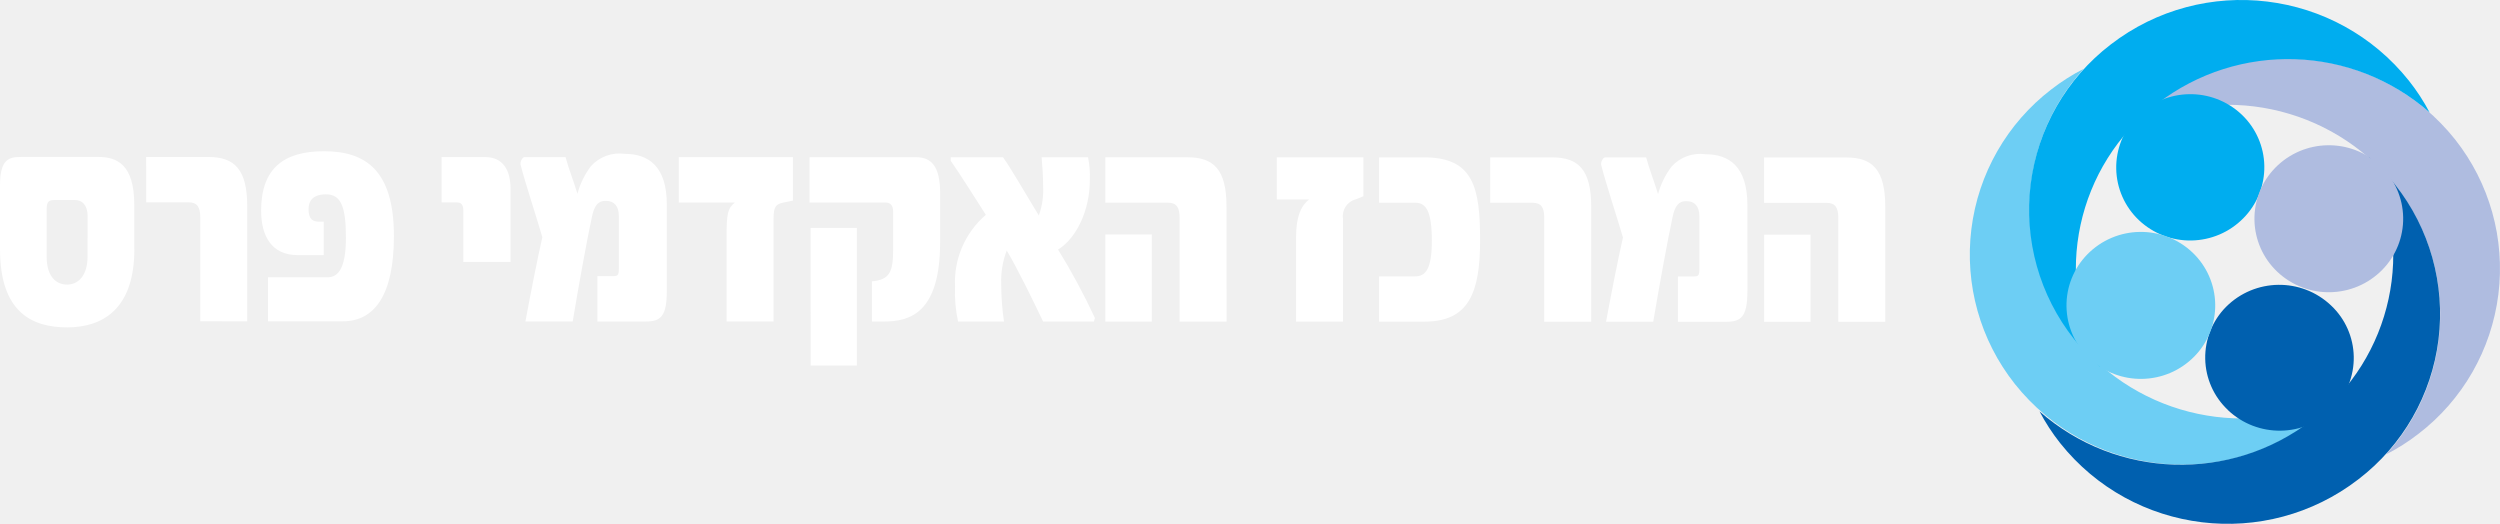
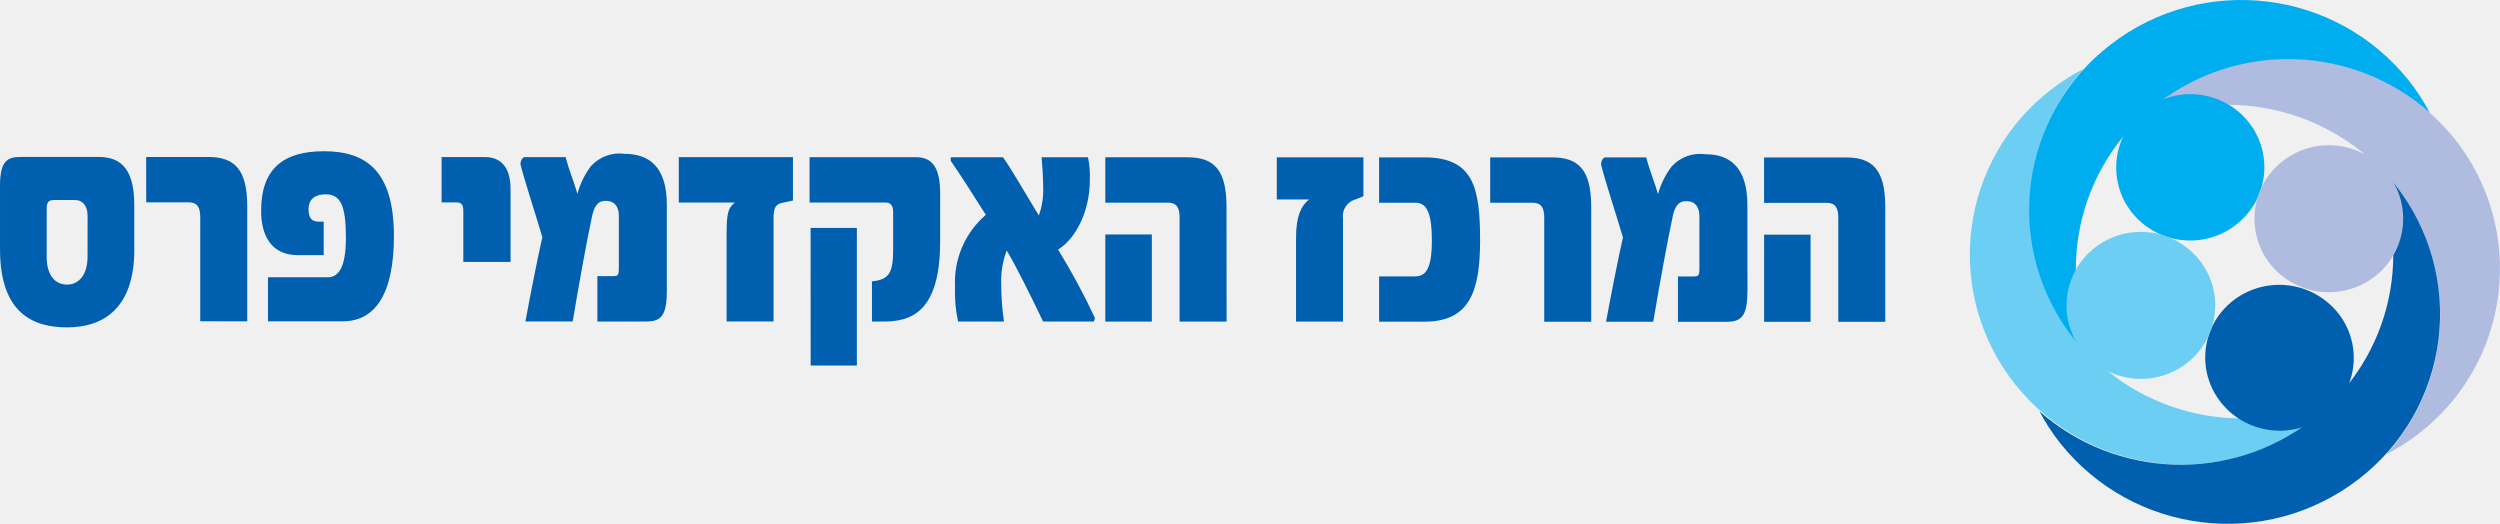
<svg xmlns="http://www.w3.org/2000/svg" width="206.916" height="43.355" viewBox="0 0 206.916 43.355">
  <defs>
-     <style>.a{fill:#afbce0;}.b{fill:#6dcef4;}.c{fill:#00adef;}.d{fill:#0060af;}.e{fill:#fff;}</style>
+     <style>.a{fill:#afbce0;}.b{fill:#6dcef4;}.c{fill:#00adef;}.d{fill:#0060af;}.e{fill:#0060af;}</style>
  </defs>
  <g transform="translate(-138.779 -14.855)">
    <g transform="translate(128.648 16.954)">
      <g transform="translate(10.131 2.123)">
        <g transform="translate(163.031 -4.222)">
          <g transform="translate(13.14 4.85)">
            <path class="a" d="M0-7.635A17.637,17.637,0,0,1,2.331-9.794,17.732,17.732,0,0,1,27.017-6.8a17.234,17.234,0,0,1-3.031,24.387,16.983,16.983,0,0,1-2.662,1.692,17.2,17.2,0,0,0,.743-22.259A17.718,17.718,0,0,0,0-7.635" transform="translate(0 13.478)" />
          </g>
          <g transform="translate(0 5.701)">
            <path class="b" d="M-38.05-35.164A17.607,17.607,0,0,1-40.381-33,17.731,17.731,0,0,1-65.066-36a17.234,17.234,0,0,1,3.03-24.388,17.015,17.015,0,0,1,2.662-1.692,17.2,17.2,0,0,0-.743,22.259A17.716,17.716,0,0,0-38.05-35.164" transform="translate(68.796 62.077)" />
          </g>
          <g transform="translate(4.904 0)">
            <path class="c" d="M-7.319-39.688A17.613,17.613,0,0,1-9.5-41.99,17.237,17.237,0,0,1-6.475-66.379a17.727,17.727,0,0,1,24.683,2.994,16.708,16.708,0,0,1,1.713,2.63A17.732,17.732,0,0,0-2.608-61.49a17.228,17.228,0,0,0-4.711,21.8" transform="translate(13.233 70.064)" />
          </g>
          <g transform="translate(12.12 7.794)">
            <path class="c" d="M-12.859-2.213a6,6,0,0,1,.145,8.563,6.182,6.182,0,0,1-8.667.162,6.006,6.006,0,0,1-.145-8.563,6.183,6.183,0,0,1,8.667-.162" transform="translate(23.249 3.906)" />
          </g>
          <g transform="translate(5.773 12.979)">
            <path class="d" d="M-33.712,0a17.623,17.623,0,0,1,2.185,2.3,17.235,17.235,0,0,1-3.029,24.388A17.728,17.728,0,0,1-59.24,23.7a16.8,16.8,0,0,1-1.712-2.63,17.733,17.733,0,0,0,22.529.734A17.23,17.23,0,0,0-33.712,0" transform="translate(60.952)" />
          </g>
          <g transform="translate(19.486 23.572)">
            <path class="d" d="M-2.33-13.542a5.958,5.958,0,0,1-.161-8.536A6.231,6.231,0,0,1,6.2-22.2a5.959,5.959,0,0,1,.161,8.537,6.232,6.232,0,0,1-8.7.12" transform="translate(4.213 23.907)" />
          </g>
          <g transform="translate(23.56 12.019)">
            <path class="a" d="M-13.1-13.471a6.209,6.209,0,0,1-8.706.151,6.033,6.033,0,0,1-.151-8.6,6.209,6.209,0,0,1,8.706-.151,6.033,6.033,0,0,1,.15,8.6" transform="translate(23.685 23.781)" />
          </g>
          <g transform="translate(8.003 19.194)">
            <path class="b" d="M-2.138-2.427a6.209,6.209,0,0,1,8.706-.15,6.034,6.034,0,0,1,.152,8.6,6.209,6.209,0,0,1-8.706.15,6.034,6.034,0,0,1-.152-8.6" transform="translate(3.866 4.285)" />
          </g>
        </g>
        <g transform="translate(0 8.767)">
          <path class="e" d="M-6.6-7.506c0,1.569-.771,2.314-1.69,2.314s-1.693-.665-1.693-2.314l0-3.914c0-.532.105-.771.589-.771h1.775c.563,0,1.023.426,1.023,1.305Zm3.867-.612,0-3.673c0-3.38-1.459-3.966-2.987-3.966l-6.373,0c-1.022,0-1.755.185-1.752,2.367v5.27c0,5.27,2.7,6.469,5.561,6.469,2.82,0,5.561-1.408,5.557-6.466" transform="translate(13.846 15.758)" />
        </g>
        <g transform="translate(12.098 8.771)">
          <path class="e" d="M-7.609-12.372V-21.9c0-3.063-1.07-4.074-3.222-4.074h-5.143l.005,3.753h3.511c.729,0,.957.426.961,1.223l0,8.624Z" transform="translate(15.973 25.973)" />
        </g>
        <g transform="translate(21.611 8.295)">
          <path class="e" d="M-10-6.393c0-5.455-2.347-7.026-5.791-7.027-3.345,0-5.2,1.435-5.2,4.923,0,2.1.879,3.672,3.008,3.674h2.172V-7.59h-.375c-.525,0-.88-.189-.88-1.041,0-.664.356-1.223,1.444-1.221,1.211,0,1.65.958,1.65,3.592,0,2.688-.73,3.273-1.523,3.273l-4.929,0V.657l6.184,0C-11.588.662-10-1.549-10-6.393" transform="translate(20.992 13.42)" />
        </g>
        <g transform="translate(36.55 8.777)">
          <path class="e" d="M-5.19-7.894v-6.041c0-1.571-.632-2.636-2.112-2.636l-3.594,0v3.753H-9.64c.374,0,.541.185.541.692l0,4.234Z" transform="translate(10.896 16.572)" />
        </g>
        <g transform="translate(43.078 8.516)">
          <path class="e" d="M-11.018-10.338V-17.5c0-3.194-1.529-4.2-3.474-4.207a3.19,3.19,0,0,0-2.8,1.01A6.631,6.631,0,0,0-18.417-18.4c-.271-.933-.73-2.075-.982-3.035l-3.405,0c-.151,0-.377.374-.317.638.38,1.491,1.362,4.471,1.8,5.989-.375,1.625-1.024,4.924-1.4,6.974l3.913,0c.495-2.981,1.2-6.868,1.6-8.7.272-1.279.815-1.279,1.169-1.279.651,0,1.05.426,1.05,1.253v4.34c0,.612-.107.637-.547.637h-1.23v3.753l4.015,0c1.192,0,1.733-.4,1.73-2.5" transform="translate(23.131 21.702)" />
        </g>
        <g transform="translate(56.182 8.782)">
          <path class="e" d="M-8.594-3.272V-6.866l-9.448,0v3.754l4.642,0c-.589.479-.692.9-.687,2.873V6.734H-10.2l0-8.516c0-1.039.227-1.2.835-1.331Z" transform="translate(18.042 6.869)" />
        </g>
        <g transform="translate(67.004 8.786)">
          <path class="e" d="M-3.562-15.689l0-11.39H-7.393l.007,11.39ZM3.33-25.878v-4.074c0-2.208-.715-2.981-1.988-2.981l-8.82,0,0,3.753,6.291,0c.417,0,.627.242.627.773v3.088c0,1.863-.27,2.527-1.754,2.661v3.326h.985c2.109,0,4.656-.663,4.656-6.545" transform="translate(7.478 32.936)" />
        </g>
        <g transform="translate(78.688 8.79)">
          <path class="e" d="M-10.857-12.11a55.359,55.359,0,0,0-3.052-5.67c1.545-.957,2.63-3.273,2.63-5.749a7.73,7.73,0,0,0-.15-1.888h-3.84c.064.691.124,1.674.124,2.393A6.188,6.188,0,0,1-15.5-20.6c-1.047-1.706-2.259-3.833-2.968-4.82l-4.326,0v.293c.733,1.04,2.091,3.194,2.907,4.474a7.338,7.338,0,0,0-2.549,5.934,11.44,11.44,0,0,0,.251,2.9l3.8,0a21.867,21.867,0,0,1-.23-3.114,7.093,7.093,0,0,1,.457-2.767c.8,1.33,2.112,3.991,3.012,5.881l4.2,0Z" transform="translate(22.793 25.422)" />
        </g>
        <g transform="translate(91.484 8.794)">
          <path class="e" d="M-3.5-12.373l0-7.214H-7.349l0,7.213Zm6.188,0L2.68-21.9c0-3.063-1.064-4.072-3.219-4.072l-6.81,0v3.754l5.18,0c.73,0,.966.425.966,1.223v8.624Z" transform="translate(7.349 25.975)" />
        </g>
        <g transform="translate(105.673 8.799)">
          <path class="e" d="M-6.525-2.93l0-3.22-7.169,0,0,3.485,2.676,0c-.627.479-1.083,1.357-1.083,3.14V7.447l3.887,0,0-8.517a1.428,1.428,0,0,1,1.045-1.6Z" transform="translate(13.697 6.152)" />
        </g>
        <g transform="translate(114.139 8.801)">
          <path class="e" d="M-7.6-6.25c0-4.366-.545-6.868-4.621-6.869l-3.738,0,0,3.753,2.984,0c.858,0,1.382.612,1.382,3.141,0,2.314-.5,2.955-1.379,2.955l-2.987,0V.478l3.742,0C-8.518.481-7.6-1.94-7.6-6.25" transform="translate(15.963 13.121)" />
        </g>
        <g transform="translate(123.335 8.804)">
          <path class="e" d="M-7.607-12.375l0-9.528c0-3.06-1.067-4.074-3.22-4.074l-5.14,0v3.754h3.508c.734,0,.964.426.964,1.226l0,8.622Z" transform="translate(15.97 25.978)" />
        </g>
        <g transform="translate(132.516 8.545)">
          <path class="e" d="M-11.021-10.338l-.007-7.158c0-3.2-1.523-4.207-3.465-4.207a3.187,3.187,0,0,0-2.8,1.009,6.682,6.682,0,0,0-1.13,2.289c-.274-.933-.734-2.077-.982-3.035h-3.408c-.145,0-.377.372-.313.637.375,1.491,1.36,4.471,1.8,5.99-.377,1.623-1.022,4.923-1.4,6.972l3.906,0c.5-2.98,1.211-6.866,1.608-8.7.27-1.277.812-1.277,1.17-1.277.645,0,1.042.426,1.042,1.252l0,4.338c0,.613-.1.64-.541.64h-1.234v3.751h4.011c1.191,0,1.736-.4,1.736-2.5" transform="translate(23.137 21.702)" />
        </g>
        <g transform="translate(145.997 8.811)">
          <path class="e" d="M-3.5-12.373l0-7.213-3.844,0v7.214Zm6.183,0,0-9.529c0-3.058-1.067-4.072-3.216-4.072l-6.815,0,0,3.754,5.18,0c.73,0,.96.426.964,1.224v8.624Z" transform="translate(7.356 25.975)" />
        </g>
      </g>
    </g>
  </g>
</svg>
